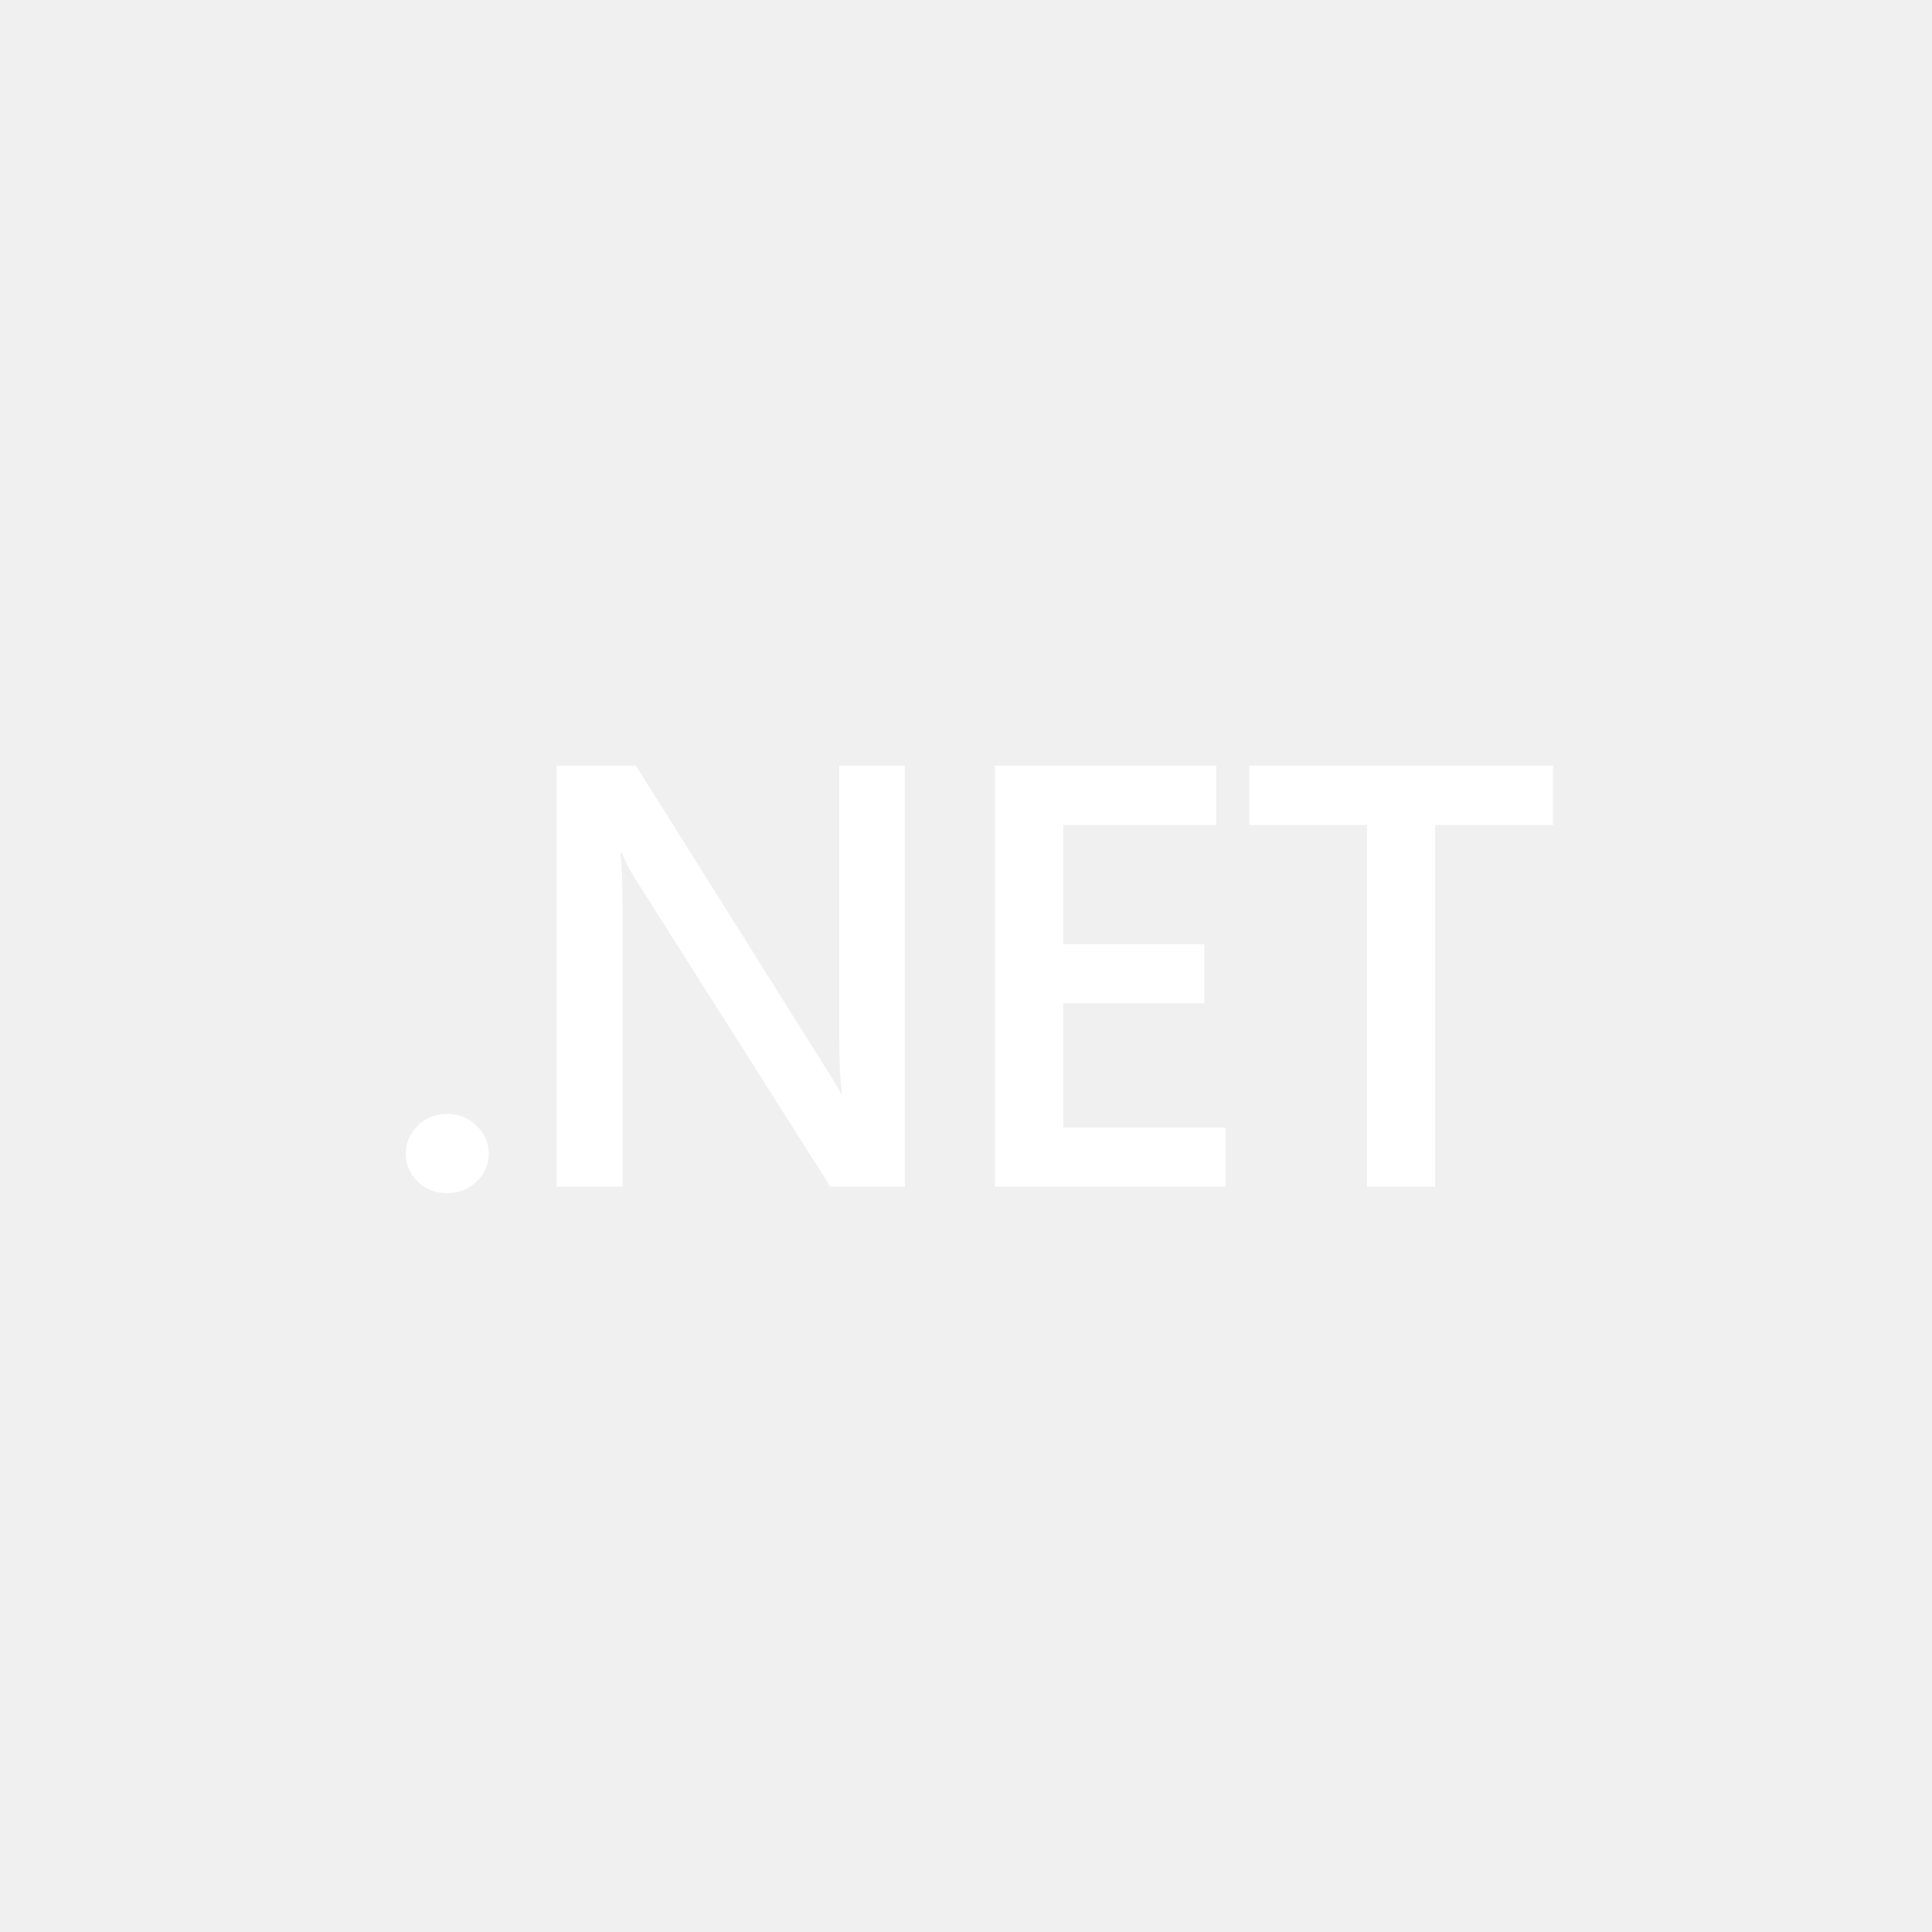
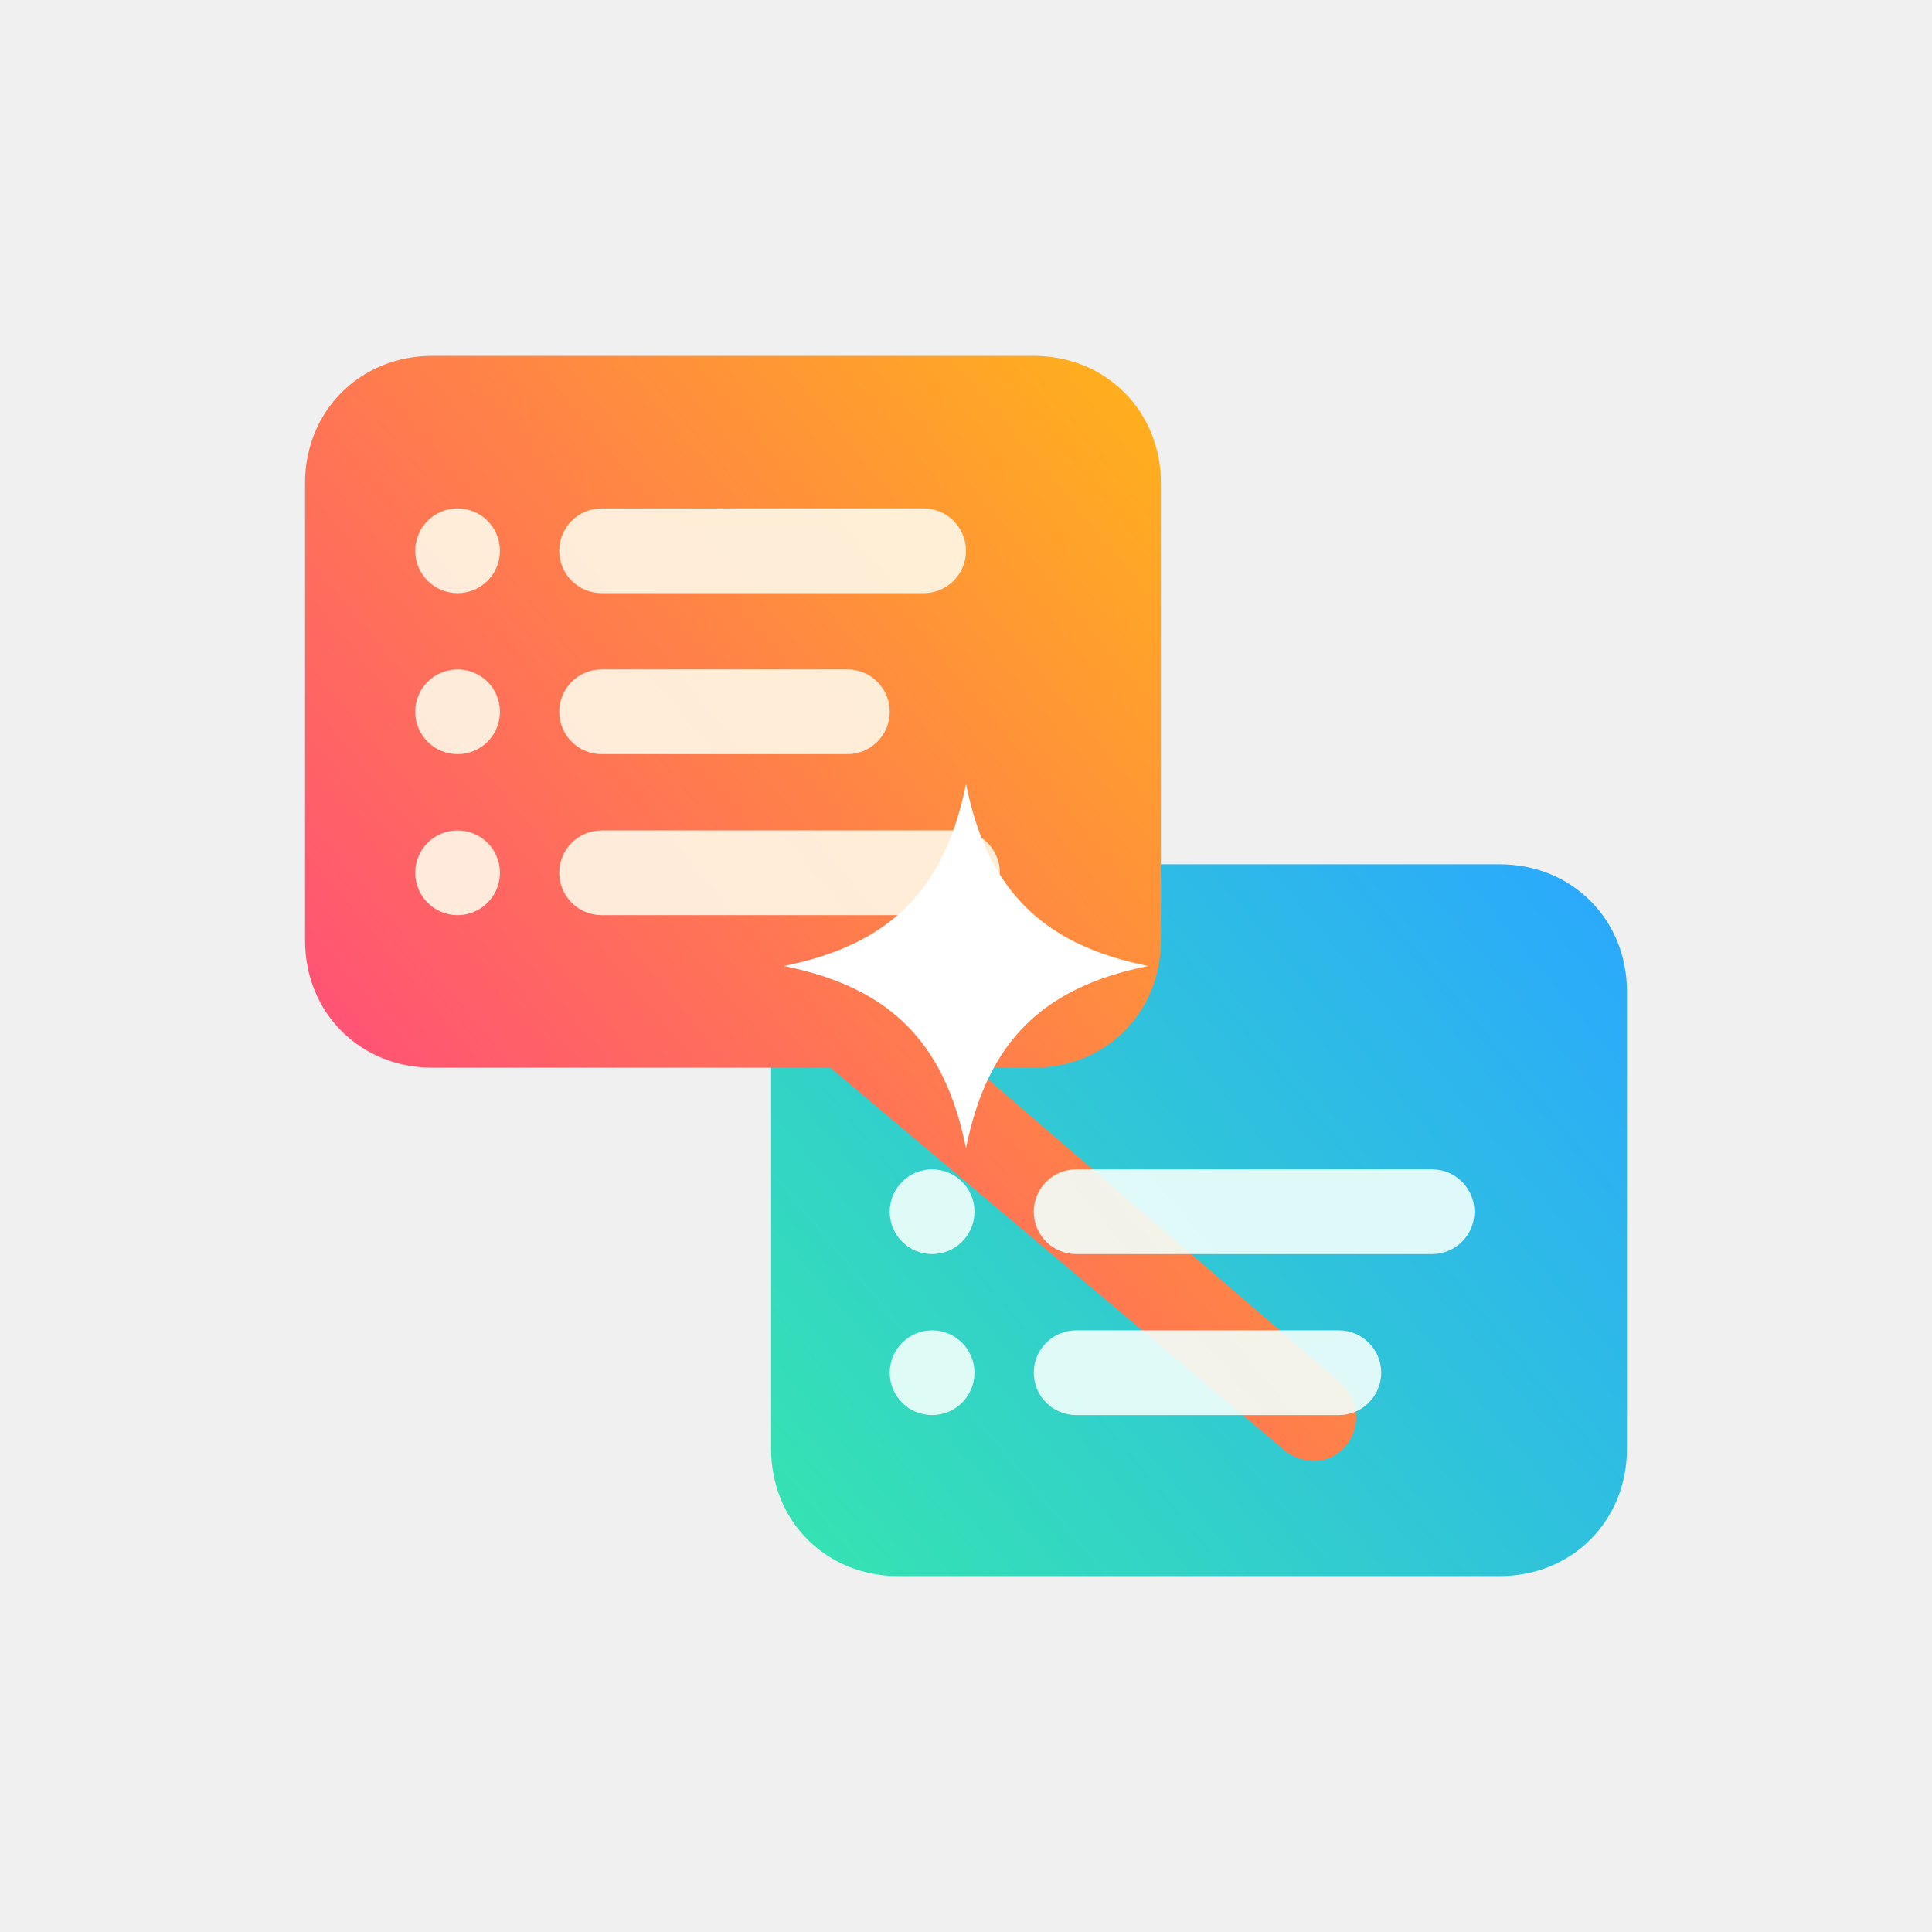
- <svg xmlns="http://www.w3.org/2000/svg" width="456" height="456" viewBox="0 0 456 456" version="1.1" xml:space="preserve" style="fill-rule:evenodd;clip-rule:evenodd;stroke-linejoin:round;stroke-miterlimit:2;">
-   <path d="m 105.5,281.609 c -2.703,0 -5.001,-0.9 -6.893,-2.702 -1.892,-1.848 -2.838,-4.042 -2.838,-6.582 0,-2.587 0.946,-4.804 2.838,-6.652 1.892,-1.848 4.19,-2.772 6.893,-2.772 2.748,0 5.068,0.924 6.96,2.772 1.937,1.848 2.906,4.064 2.906,6.652 0,2.54 -0.968,4.734 -2.906,6.582 -1.892,1.802 -4.212,2.702 -6.96,2.702 z" style="fill:#ffffff;fill-rule:nonzero;stroke-width:0.838" />
-   <path d="M 213.561,280.084 H 195.99 L 149.7,207.054 c -1.171,-1.848 -2.14,-3.765 -2.906,-5.751 h -0.406 c 0.361,2.125 0.541,6.675 0.541,13.65 v 65.132 h -15.543 v -99.36 h 18.719 l 44.737,71.298 c 1.892,2.957 3.109,4.989 3.649,6.098 h 0.27 c -0.45,-2.632 -0.676,-7.09 -0.676,-13.373 v -64.023 h 15.476 z" style="fill:#ffffff;fill-rule:nonzero;stroke-width:0.838" />
-   <path d="m 289.251,280.084 h -54.401 v -99.36 h 52.238 v 13.997 h -36.154 v 28.131 h 33.316 v 13.927 h -33.316 v 29.378 h 38.316 z" style="fill:#ffffff;fill-rule:nonzero;stroke-width:0.838" />
-   <path d="M 366.565,194.721 H 338.722 v 85.363 h -16.084 v -85.363 h -27.775 v -13.997 h 71.701 z" style="fill:#ffffff;fill-rule:nonzero;stroke-width:0.838" />
+ <svg xmlns="http://www.w3.org/2000/svg" width="456" height="456" viewBox="0 0 456 456">
+   <defs>
+     <linearGradient id="source" x1="72" y1="252" x2="274" y2="84" gradientUnits="userSpaceOnUse">
+       <stop stop-color="#FF4F78" />
+       <stop offset="1" stop-color="#FFB31A" />
+     </linearGradient>
+     <linearGradient id="target" x1="182" y1="372" x2="384" y2="204" gradientUnits="userSpaceOnUse">
+       <stop stop-color="#36E5AF" />
+       <stop offset="1" stop-color="#2AA7FF" />
+     </linearGradient>
+   </defs>
+   <path d="M226 204H354C371 204 384 217 384 234V342C384 359 371 372 354 372H212C195 372 182 359 182 342V234C182 222 189 211 199 206L140 147C131 138 141 123 153 130L226 204Z" fill="url(#target)" />
+   <path d="M102 84H244C261 84 274 97 274 114V222C274 239 261 252 244 252H230L316 326C326 335 316 350 304 343L196 252H102C85 252 72 239 72 222V114C72 97 85 84 102 84Z" fill="url(#source)" />
+   <g fill="#FFF8E8" fill-opacity="0.9">
+     <circle cx="108" cy="130" r="10" />
+     <rect x="132" y="120" width="96" height="20" rx="10" />
+     <circle cx="108" cy="168" r="10" />
+     <rect x="132" y="158" width="78" height="20" rx="10" />
+     <circle cx="108" cy="206" r="10" />
+     <rect x="132" y="196" width="104" height="20" rx="10" />
+   </g>
+   <g fill="#F2FFFC" fill-opacity="0.9">
+     <circle cx="220" cy="286" r="10" />
+     <rect x="244" y="276" width="104" height="20" rx="10" />
+     <circle cx="220" cy="324" r="10" />
+     <rect x="244" y="314" width="82" height="20" rx="10" />
+   </g>
+   <path d="M228 185C233 210 246 223 271 228C246 233 233 246 228 271C223 246 210 233 185 228C210 223 223 210 228 185Z" fill="#FFFFFF" />
</svg>
